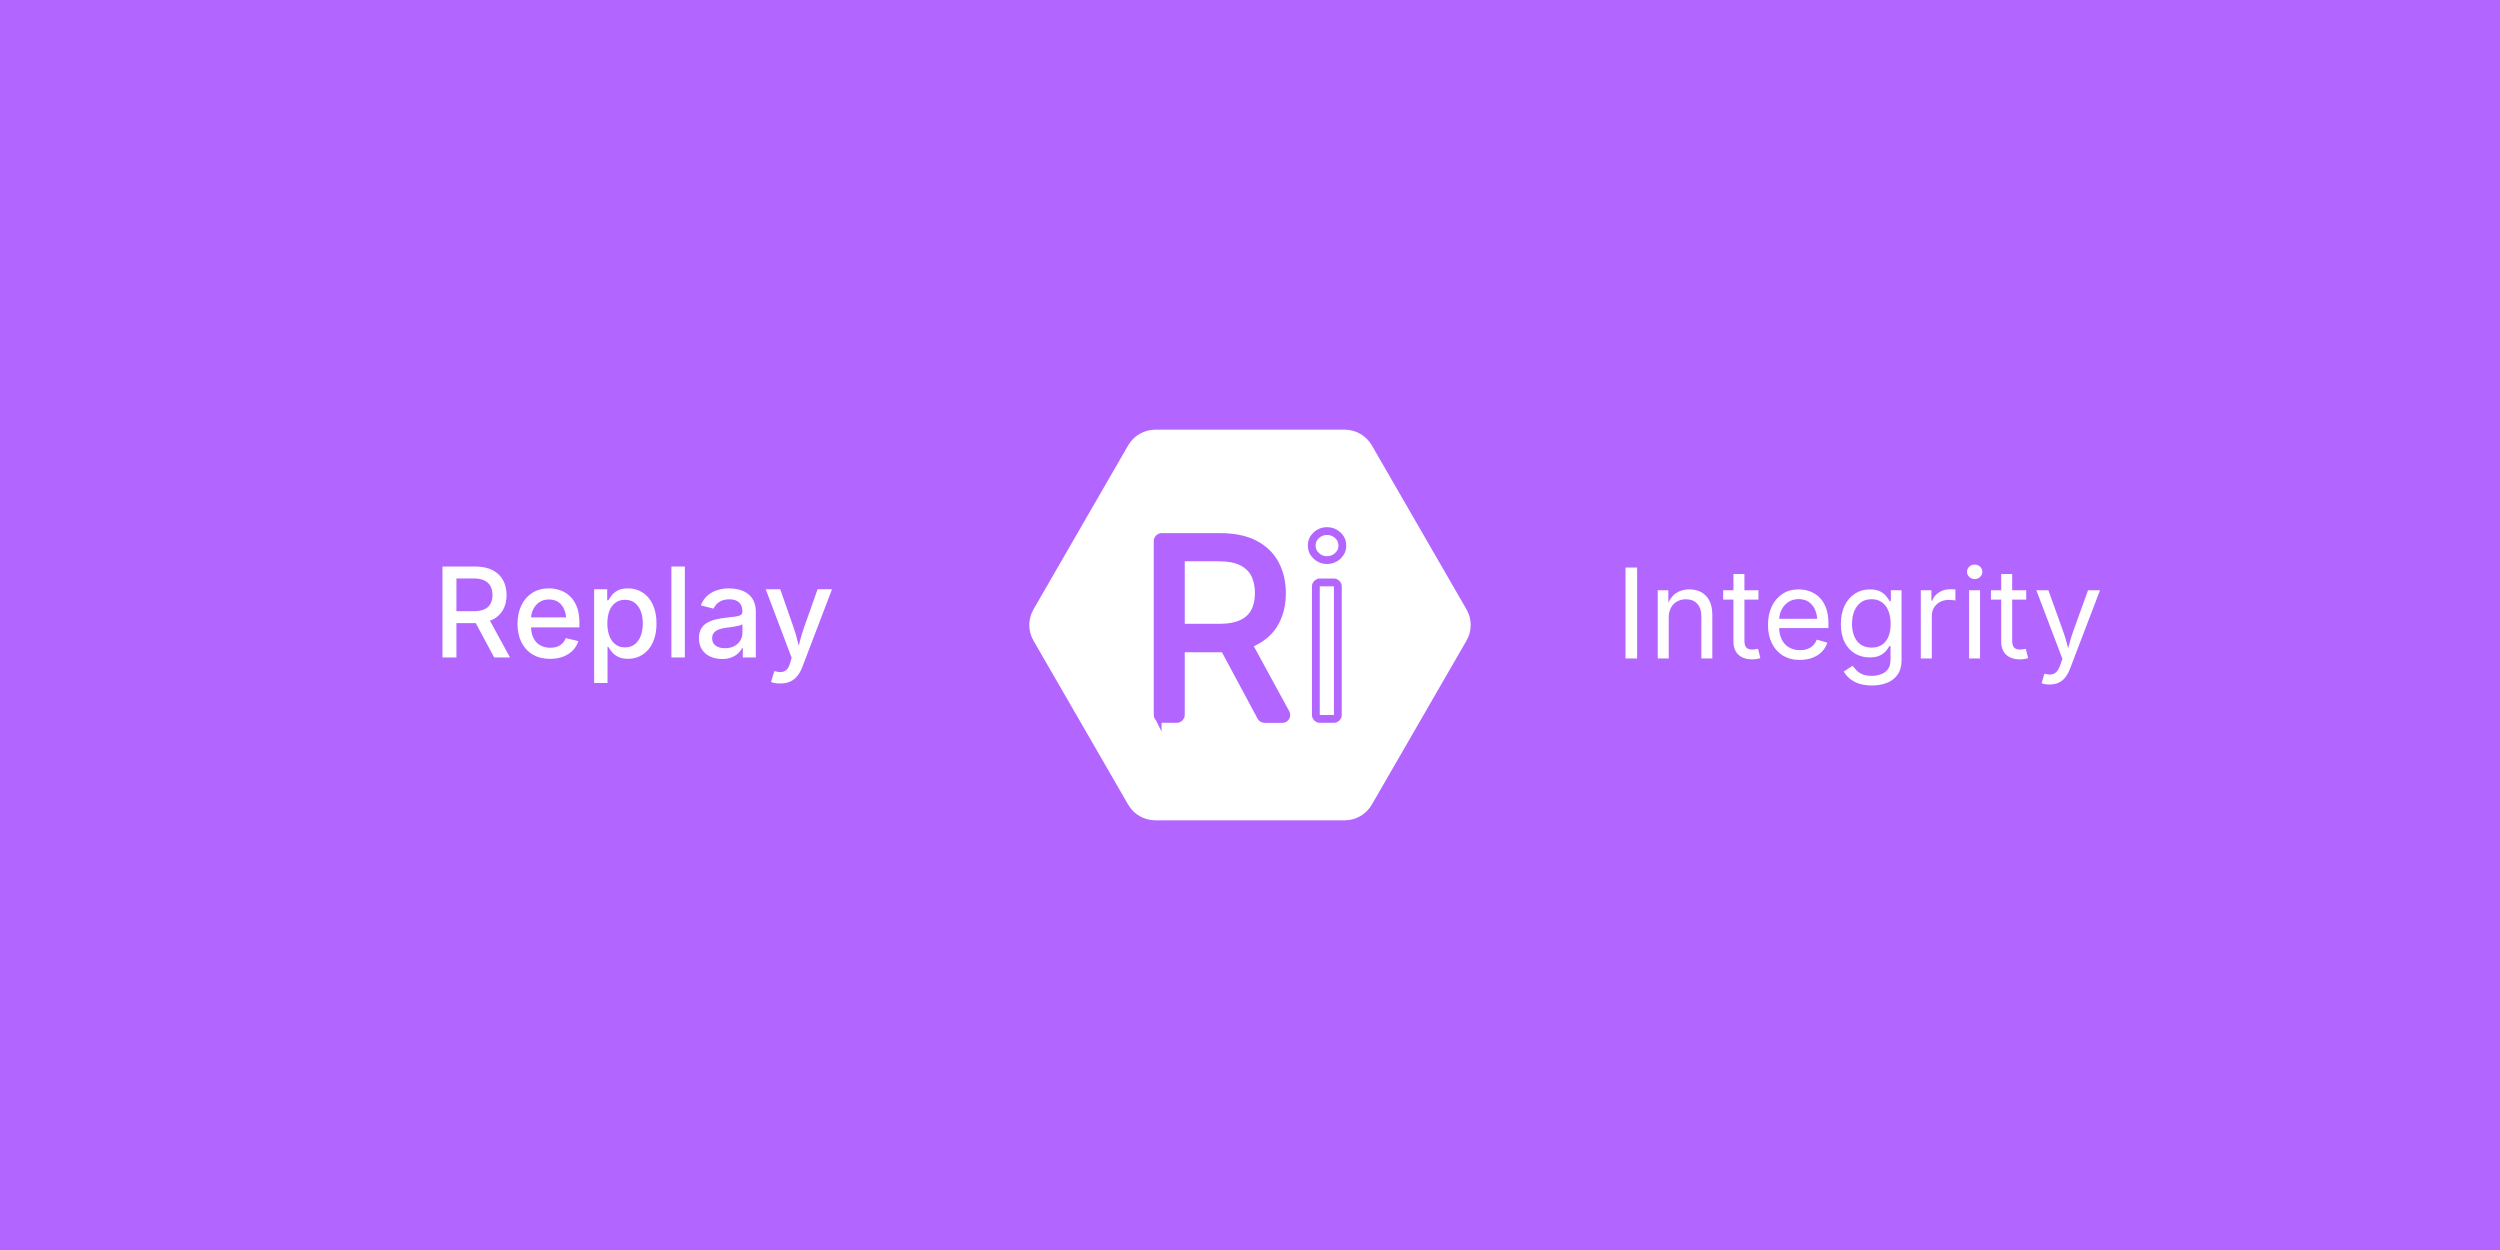
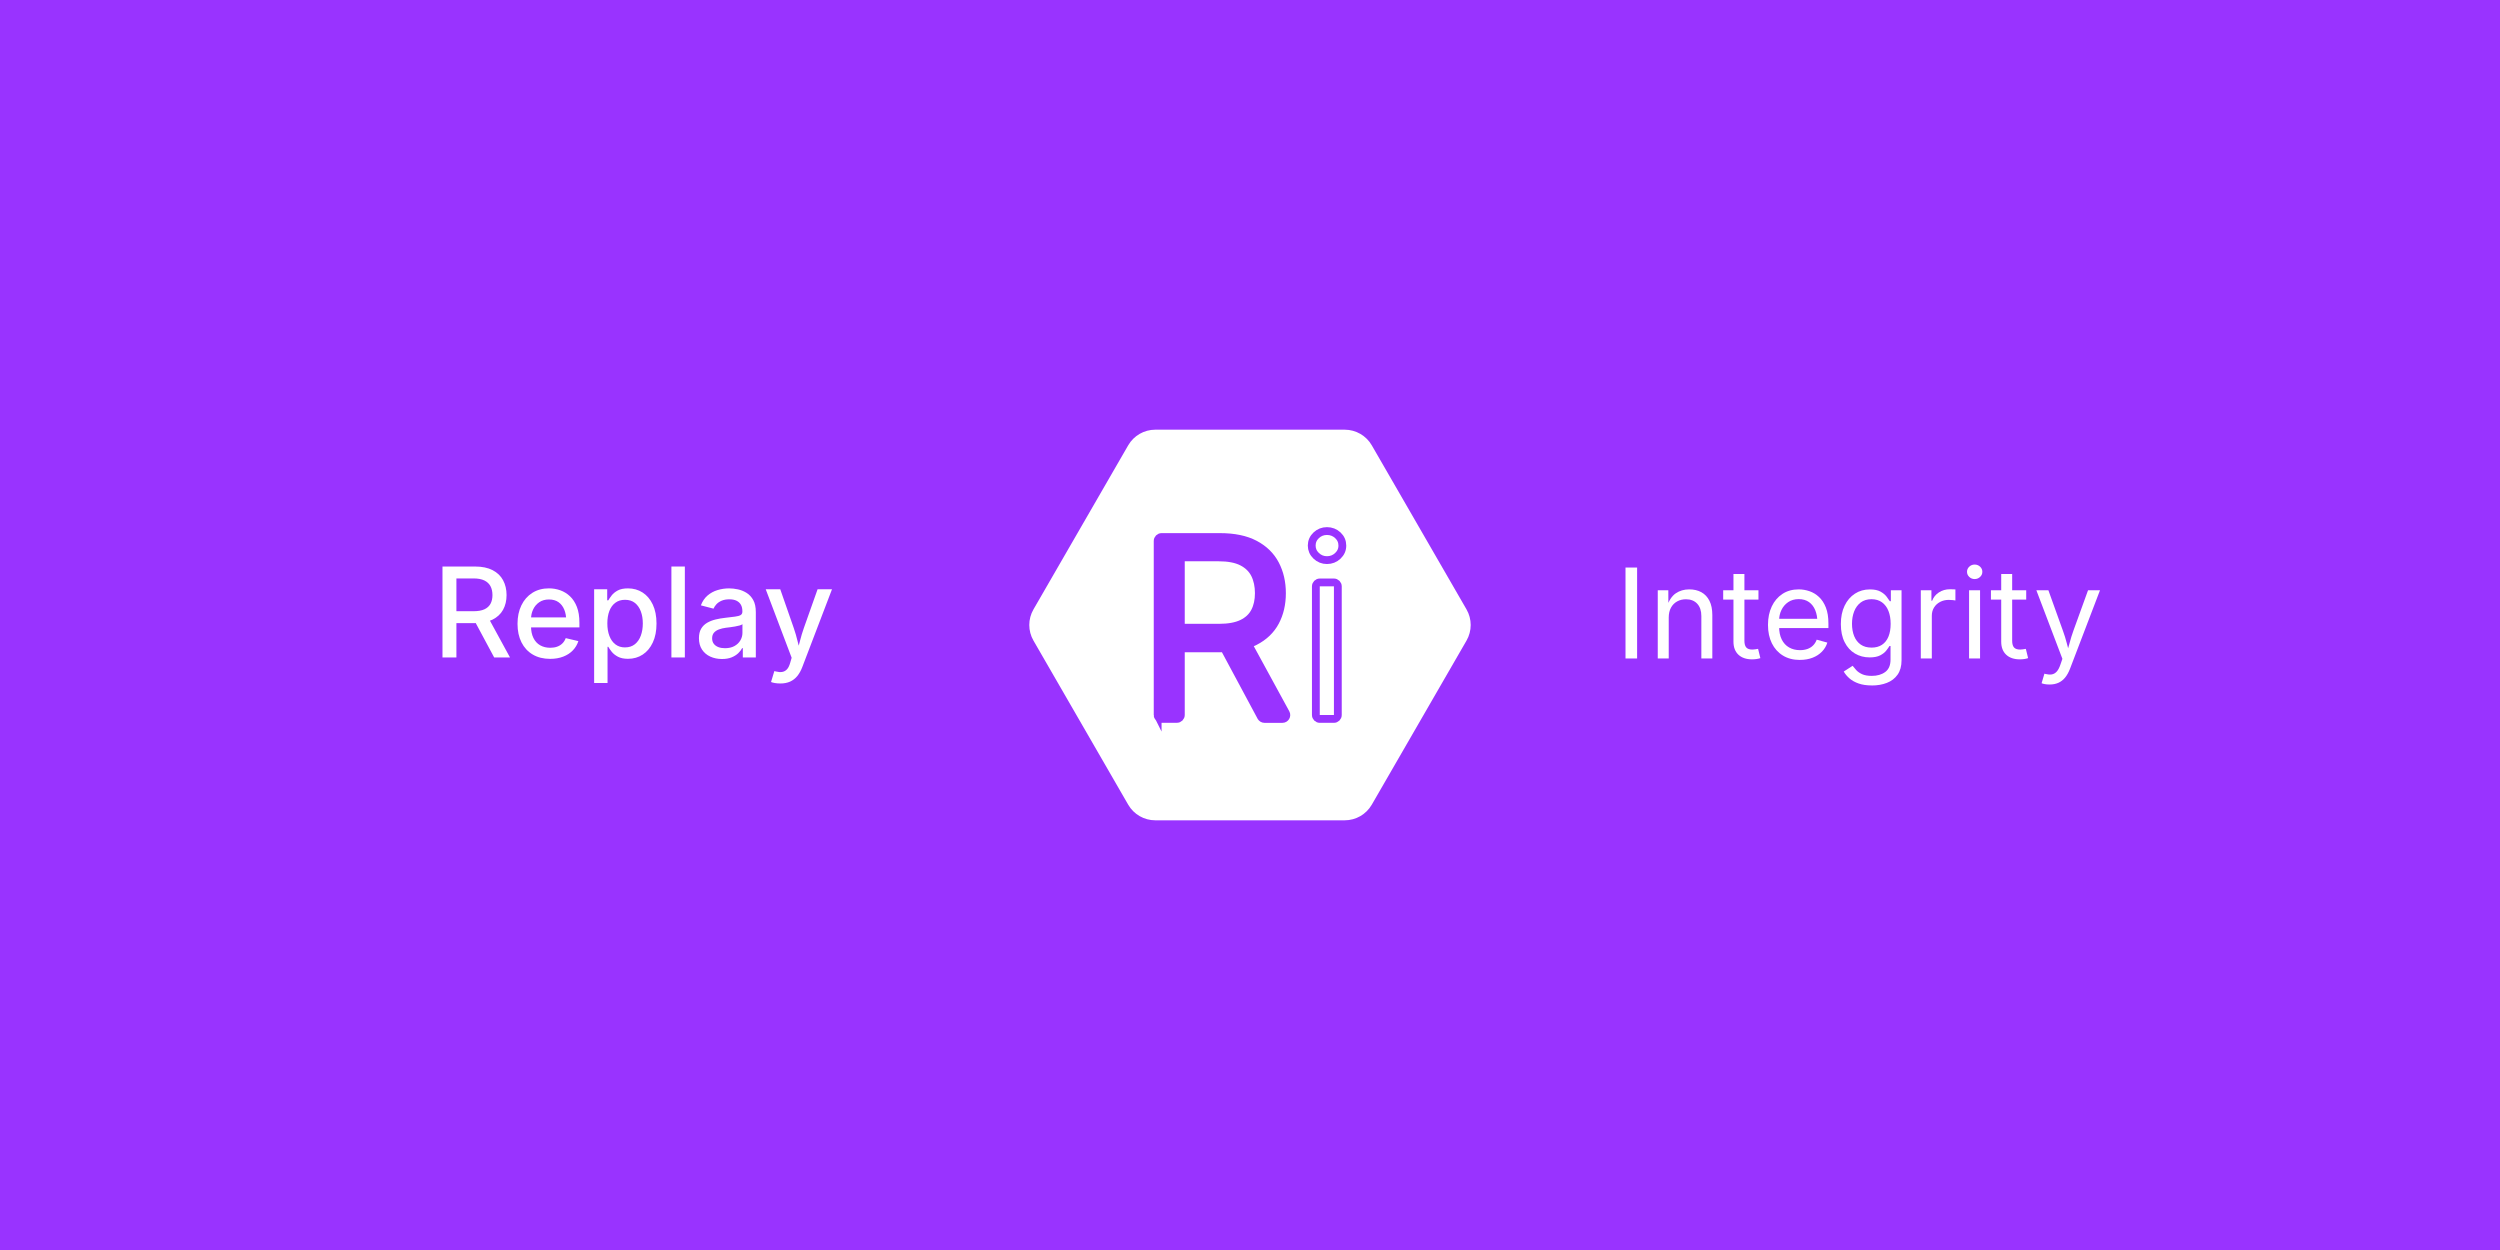
<svg xmlns="http://www.w3.org/2000/svg" id="_レイヤー_1" data-name="レイヤー 1" viewBox="0 0 1280 640">
  <defs>
    <style>
      .cls-1 {
+         fill: #fff;
+       }
+ 
+       .cls-2, .cls-3 {
+         fill: #93f;
+       }
+ 
+       .cls-4 {
        fill: none;
      }

-       .cls-1, .cls-2 {
-         stroke: #b366ff;
+       .cls-4, .cls-3 {
+         stroke: #93f;
        stroke-miterlimit: 10;
        stroke-width: 4px;
      }
- 
-       .cls-3, .cls-2 {
-         fill: #b366ff;
-       }
- 
-       .cls-4 {
-         fill: #fff;
-       }
    </style>
  </defs>
-   <rect class="cls-3" width="1280" height="640" />
+   <rect class="cls-2" width="1280" height="640" />
  <g>
-     <path class="cls-4" d="M702.35,228l48.5,84c2.86,4.95,2.86,11.05,0,16l-48.5,84c-2.86,4.95-8.14,8-13.86,8h-96.99c-5.72,0-11-3.05-13.86-8l-48.5-84c-2.86-4.95-2.86-11.05,0-16l48.5-84c2.86-4.95,8.14-8,13.86-8h96.99c5.72,0,11,3.05,13.86,8Z" />
+     <path class="cls-1" d="M702.35,228l48.5,84c2.86,4.95,2.86,11.05,0,16l-48.5,84c-2.86,4.95-8.14,8-13.86,8h-96.99c-5.72,0-11-3.05-13.86-8l-48.5-84c-2.86-4.95-2.86-11.05,0-16l48.5-84c2.86-4.95,8.14-8,13.86-8h96.99c5.72,0,11,3.05,13.86,8Z" />
    <g>
-       <path class="cls-2" d="M592.72,366.09v-89.13c0-1.1.9-2,2-2h29.88c7.25,0,13.22,1.24,17.91,3.72,4.69,2.48,8.17,5.89,10.44,10.22,2.27,4.33,3.41,9.27,3.41,14.81s-1.14,10.44-3.41,14.69c-2.27,4.25-5.74,7.57-10.41,9.97-4.67,2.4-10.63,3.59-17.88,3.59h-25.31v-10.56h24.75c4.92,0,8.86-.72,11.84-2.16,2.98-1.44,5.16-3.48,6.53-6.13,1.38-2.65,2.06-5.78,2.06-9.41s-.69-6.93-2.06-9.66c-1.38-2.73-3.56-4.85-6.56-6.38-3-1.52-6.98-2.28-11.94-2.28h-19.38v80.69c0,1.1-.9,2-2,2h-7.88c-1.1,0-2-.9-2-2ZM645.65,367.04l-21.93-40.88h13.38l21.26,38.98c.73,1.33-.24,2.96-1.76,2.96h-9.18c-.74,0-1.41-.41-1.76-1.05Z" />
-       <path class="cls-1" d="M679.41,286.78c-2.13,0-3.96-.73-5.5-2.19-1.54-1.46-2.31-3.21-2.31-5.25s.77-3.84,2.31-5.28c1.54-1.44,3.38-2.16,5.5-2.16s4.02.72,5.56,2.16c1.54,1.44,2.31,3.2,2.31,5.28s-.77,3.79-2.31,5.25c-1.54,1.46-3.4,2.19-5.56,2.19ZM673.72,366.09v-65.88c0-1.1.9-2,2-2h7.25c1.1,0,2,.9,2,2v65.88c0,1.1-.9,2-2,2h-7.25c-1.1,0-2-.9-2-2Z" />
+       <path class="cls-3" d="M592.72,366.09v-89.13c0-1.1.9-2,2-2h29.88c7.25,0,13.22,1.24,17.91,3.72,4.69,2.48,8.17,5.89,10.44,10.22,2.27,4.33,3.41,9.27,3.41,14.81s-1.14,10.44-3.41,14.69c-2.27,4.25-5.74,7.57-10.41,9.97-4.67,2.4-10.63,3.59-17.88,3.59h-25.31v-10.56h24.75c4.92,0,8.86-.72,11.84-2.16,2.98-1.44,5.16-3.48,6.53-6.13,1.38-2.65,2.06-5.78,2.06-9.41s-.69-6.93-2.06-9.66c-1.38-2.73-3.56-4.85-6.56-6.38-3-1.52-6.98-2.28-11.94-2.28h-19.38v80.69c0,1.1-.9,2-2,2h-7.88c-1.1,0-2-.9-2-2ZM645.65,367.04l-21.93-40.88h13.38l21.26,38.98c.73,1.33-.24,2.96-1.76,2.96h-9.18c-.74,0-1.41-.41-1.76-1.05Z" />
+       <path class="cls-4" d="M679.41,286.78c-2.13,0-3.96-.73-5.5-2.19-1.54-1.46-2.31-3.21-2.31-5.25s.77-3.84,2.31-5.28c1.54-1.44,3.38-2.16,5.5-2.16s4.02.72,5.56,2.16c1.54,1.44,2.31,3.2,2.31,5.28s-.77,3.79-2.31,5.25c-1.54,1.46-3.4,2.19-5.56,2.19ZM673.72,366.09v-65.88c0-1.1.9-2,2-2h7.25c1.1,0,2,.9,2,2v65.88c0,1.1-.9,2-2,2h-7.25c-1.1,0-2-.9-2-2Z" />
    </g>
  </g>
  <g>
-     <path class="cls-4" d="M226.55,336.62v-46.56h16.69c3.58,0,6.57.62,8.97,1.86,2.4,1.24,4.19,2.96,5.38,5.17,1.19,2.21,1.78,4.74,1.78,7.59s-.6,5.39-1.8,7.55c-1.2,2.16-3,3.83-5.39,5.02-2.4,1.19-5.4,1.78-9,1.78h-12.53v-6.09h11.84c2.29,0,4.14-.33,5.55-.98s2.44-1.6,3.11-2.83c.67-1.23,1-2.71,1-4.44s-.33-3.26-1-4.53c-.67-1.27-1.71-2.25-3.12-2.95-1.42-.7-3.28-1.05-5.59-1.05h-8.75v40.47h-7.12ZM253.02,336.62l-11.28-21.03h7.91l11.47,21.03h-8.09Z" />
-     <path class="cls-4" d="M281.67,337.34c-3.44,0-6.41-.74-8.91-2.22-2.5-1.48-4.42-3.56-5.77-6.25s-2.02-5.84-2.02-9.47.66-6.74,1.98-9.47c1.32-2.73,3.19-4.86,5.61-6.39,2.42-1.53,5.25-2.3,8.5-2.3,2,0,3.93.33,5.78.98,1.85.66,3.52,1.68,5,3.08,1.48,1.4,2.65,3.2,3.52,5.42.86,2.22,1.3,4.91,1.3,8.08v2.44h-27.84v-5.12h24.31l-3.22,1.69c0-2.15-.33-4.04-1-5.67-.67-1.63-1.65-2.91-2.95-3.83-1.3-.92-2.93-1.38-4.89-1.38s-3.59.47-4.97,1.41-2.42,2.17-3.14,3.7-1.08,3.2-1.08,5.02v3.5c0,2.4.41,4.42,1.23,6.08.82,1.66,1.97,2.91,3.45,3.75,1.48.84,3.2,1.27,5.16,1.27,1.29,0,2.46-.18,3.5-.55,1.04-.36,1.94-.92,2.7-1.66.76-.74,1.34-1.65,1.73-2.73l6.47,1.53c-.56,1.79-1.51,3.38-2.83,4.75-1.32,1.38-2.97,2.44-4.94,3.2s-4.2,1.14-6.7,1.14Z" />
-     <path class="cls-4" d="M304.2,349.69v-48h6.69v5.69h.56c.42-.73.99-1.57,1.73-2.53.74-.96,1.77-1.8,3.09-2.52,1.32-.72,3.08-1.08,5.27-1.08,2.79,0,5.29.71,7.48,2.12,2.2,1.42,3.93,3.47,5.2,6.16,1.27,2.69,1.91,5.93,1.91,9.72s-.62,6.97-1.88,9.67c-1.25,2.7-2.97,4.77-5.17,6.22-2.2,1.45-4.71,2.17-7.55,2.17-2.1,0-3.83-.36-5.17-1.08s-2.4-1.56-3.16-2.52c-.76-.96-1.35-1.81-1.77-2.56h-.38v18.53h-6.88ZM320.02,331.47c2,0,3.68-.54,5.03-1.62,1.35-1.08,2.37-2.55,3.05-4.41.68-1.85,1.02-3.94,1.02-6.25s-.34-4.35-1.02-6.17c-.68-1.82-1.69-3.27-3.03-4.33s-3.03-1.59-5.05-1.59-3.61.51-4.97,1.52c-1.35,1.01-2.38,2.42-3.06,4.22-.69,1.8-1.03,3.92-1.03,6.36s.35,4.55,1.05,6.39c.7,1.84,1.72,3.29,3.08,4.33,1.35,1.04,3,1.56,4.94,1.56Z" />
-     <path class="cls-4" d="M350.64,290.06v46.56h-6.88v-46.56h6.88Z" />
-     <path class="cls-4" d="M369.67,337.41c-2.21,0-4.21-.41-6-1.23-1.79-.82-3.21-2.03-4.25-3.61-1.04-1.58-1.56-3.52-1.56-5.81,0-1.98.38-3.6,1.14-4.88.76-1.27,1.79-2.28,3.09-3.03,1.3-.75,2.75-1.31,4.34-1.69s3.21-.66,4.86-.84c2.06-.25,3.74-.45,5.03-.61,1.29-.16,2.24-.42,2.86-.78.61-.36.92-.95.92-1.77v-.19c0-1.31-.25-2.42-.75-3.31-.5-.9-1.25-1.59-2.23-2.08-.99-.49-2.22-.73-3.7-.73s-2.83.23-3.92.7-1.98,1.07-2.66,1.8c-.68.73-1.18,1.49-1.52,2.28l-6.47-1.69c.79-2.08,1.93-3.76,3.41-5.03,1.48-1.27,3.18-2.2,5.09-2.78,1.92-.58,3.9-.88,5.94-.88,1.42,0,2.92.17,4.5.5,1.58.33,3.07.94,4.47,1.81,1.4.88,2.53,2.1,3.41,3.69.88,1.58,1.31,3.65,1.31,6.19v23.19h-6.66v-4.78h-.34c-.46.9-1.14,1.77-2.03,2.62-.9.85-2.03,1.56-3.39,2.11-1.36.55-3,.83-4.89.83ZM371.2,331.88c1.88,0,3.48-.36,4.81-1.09,1.33-.73,2.35-1.7,3.06-2.91.71-1.21,1.06-2.49,1.06-3.84v-4.47c-.25.25-.72.47-1.42.67-.7.2-1.5.38-2.39.53-.9.16-1.76.29-2.59.39-.83.1-1.52.19-2.06.25-1.29.17-2.47.45-3.55.84-1.07.4-1.93.96-2.56,1.69-.64.73-.95,1.7-.95,2.91,0,1.1.29,2.03.86,2.78.57.75,1.35,1.31,2.33,1.69.98.38,2.11.56,3.41.56Z" />
-     <path class="cls-4" d="M394.77,349.19l1.69-5.59.78.19c1.19.31,2.25.4,3.2.25.95-.15,1.77-.59,2.47-1.33.7-.74,1.25-1.86,1.67-3.36l.75-2.56-13.28-35.09h7.44l6.91,19.84c.77,2.21,1.41,4.41,1.92,6.59.51,2.19,1.07,4.37,1.67,6.53h-2.12c.6-2.17,1.18-4.35,1.73-6.55.55-2.2,1.21-4.39,1.98-6.58l7.03-19.84h7.38l-15.19,39.78c-.71,1.88-1.58,3.44-2.61,4.69s-2.26,2.19-3.67,2.83c-1.42.63-3.06.95-4.94.95-1.08,0-2.05-.08-2.91-.23-.85-.16-1.49-.33-1.91-.52Z" />
+     <path class="cls-1" d="M226.55,336.62v-46.56h16.69c3.58,0,6.57.62,8.97,1.86,2.4,1.24,4.19,2.96,5.37,5.17,1.19,2.21,1.78,4.74,1.78,7.59s-.6,5.39-1.8,7.55c-1.2,2.16-3,3.83-5.39,5.02-2.4,1.19-5.4,1.78-9,1.78h-12.53v-6.09h11.84c2.29,0,4.14-.33,5.55-.98s2.44-1.6,3.11-2.83c.67-1.23,1-2.71,1-4.44s-.33-3.26-1-4.53c-.67-1.27-1.71-2.25-3.12-2.95-1.42-.7-3.28-1.05-5.59-1.05h-8.75v40.47h-7.12ZM253.02,336.62l-11.28-21.03h7.91l11.47,21.03h-8.09Z" />
+     <path class="cls-1" d="M281.67,337.34c-3.44,0-6.41-.74-8.91-2.22-2.5-1.48-4.42-3.56-5.77-6.25s-2.02-5.84-2.02-9.47.66-6.74,1.98-9.47c1.32-2.73,3.19-4.86,5.61-6.39,2.42-1.53,5.25-2.3,8.5-2.3,2,0,3.93.33,5.78.98,1.85.66,3.52,1.68,5,3.08,1.48,1.4,2.65,3.2,3.52,5.42.86,2.22,1.3,4.91,1.3,8.08v2.44h-27.84v-5.12h24.31l-3.22,1.69c0-2.15-.33-4.04-1-5.67-.67-1.63-1.65-2.91-2.95-3.83-1.3-.92-2.93-1.38-4.89-1.38s-3.59.47-4.97,1.41-2.42,2.17-3.14,3.7-1.08,3.2-1.08,5.02v3.5c0,2.4.41,4.42,1.23,6.08.82,1.66,1.97,2.91,3.45,3.75,1.48.84,3.2,1.27,5.16,1.27,1.29,0,2.46-.18,3.5-.55,1.04-.36,1.94-.92,2.7-1.66.76-.74,1.34-1.65,1.73-2.73l6.47,1.53c-.56,1.79-1.51,3.38-2.83,4.75-1.32,1.38-2.97,2.44-4.94,3.2s-4.2,1.14-6.7,1.14Z" />
+     <path class="cls-1" d="M304.2,349.69v-48h6.69v5.69h.56c.42-.73.99-1.57,1.73-2.53.74-.96,1.77-1.8,3.09-2.52,1.32-.72,3.08-1.08,5.27-1.08,2.79,0,5.29.71,7.48,2.12,2.2,1.42,3.93,3.47,5.2,6.16,1.27,2.69,1.91,5.93,1.91,9.72s-.62,6.97-1.88,9.67c-1.25,2.7-2.97,4.77-5.17,6.22-2.2,1.45-4.71,2.17-7.55,2.17-2.1,0-3.83-.36-5.17-1.08s-2.4-1.56-3.16-2.52c-.76-.96-1.35-1.81-1.77-2.56h-.37v18.53h-6.87ZM320.02,331.47c2,0,3.68-.54,5.03-1.62,1.35-1.08,2.37-2.55,3.05-4.41.68-1.85,1.02-3.94,1.02-6.25s-.34-4.35-1.02-6.17c-.68-1.82-1.69-3.27-3.03-4.33s-3.03-1.59-5.05-1.59-3.61.51-4.97,1.52c-1.35,1.01-2.38,2.42-3.06,4.22-.69,1.8-1.03,3.92-1.03,6.36s.35,4.55,1.05,6.39c.7,1.84,1.72,3.29,3.08,4.33,1.35,1.04,3,1.56,4.94,1.56Z" />
+     <path class="cls-1" d="M350.64,290.06v46.56h-6.88v-46.56h6.88Z" />
+     <path class="cls-1" d="M369.67,337.41c-2.21,0-4.21-.41-6-1.23-1.79-.82-3.21-2.03-4.25-3.61-1.04-1.58-1.56-3.52-1.56-5.81,0-1.98.38-3.6,1.14-4.88.76-1.27,1.79-2.28,3.09-3.03,1.3-.75,2.75-1.31,4.34-1.69s3.21-.66,4.86-.84c2.06-.25,3.74-.45,5.03-.61,1.29-.16,2.24-.42,2.86-.78.61-.36.92-.95.92-1.77v-.19c0-1.31-.25-2.42-.75-3.31-.5-.9-1.25-1.59-2.23-2.08-.99-.49-2.22-.73-3.7-.73s-2.83.23-3.92.7-1.98,1.07-2.66,1.8c-.68.73-1.18,1.49-1.52,2.28l-6.47-1.69c.79-2.08,1.93-3.76,3.41-5.03,1.48-1.27,3.18-2.2,5.09-2.78,1.92-.58,3.9-.88,5.94-.88,1.42,0,2.92.17,4.5.5,1.58.33,3.07.94,4.47,1.81,1.4.88,2.53,2.1,3.41,3.69.88,1.58,1.31,3.65,1.31,6.19v23.19h-6.66v-4.78h-.34c-.46.9-1.14,1.77-2.03,2.62-.9.85-2.03,1.56-3.39,2.11-1.36.55-3,.83-4.89.83ZM371.2,331.88c1.87,0,3.48-.36,4.81-1.09,1.33-.73,2.35-1.7,3.06-2.91.71-1.21,1.06-2.49,1.06-3.84v-4.47c-.25.25-.72.47-1.42.67-.7.2-1.5.38-2.39.53-.9.16-1.76.29-2.59.39-.83.1-1.52.19-2.06.25-1.29.17-2.47.45-3.55.84-1.07.4-1.93.96-2.56,1.69-.64.73-.95,1.7-.95,2.91,0,1.1.29,2.03.86,2.78.57.75,1.35,1.31,2.33,1.69.98.38,2.11.56,3.41.56Z" />
+     <path class="cls-1" d="M394.77,349.19l1.69-5.59.78.19c1.19.31,2.25.4,3.2.25.95-.15,1.77-.59,2.47-1.33.7-.74,1.25-1.86,1.67-3.36l.75-2.56-13.28-35.09h7.44l6.91,19.84c.77,2.21,1.41,4.41,1.92,6.59.51,2.19,1.07,4.37,1.67,6.53h-2.12c.6-2.17,1.18-4.35,1.73-6.55.55-2.2,1.21-4.39,1.98-6.58l7.03-19.84h7.38l-15.19,39.78c-.71,1.88-1.58,3.44-2.61,4.69s-2.26,2.19-3.67,2.83c-1.42.63-3.06.95-4.94.95-1.08,0-2.05-.08-2.91-.23-.85-.16-1.49-.33-1.91-.52Z" />
  </g>
  <g>
-     <path class="cls-4" d="M838.2,290.58v46.56h-5.94v-46.56h5.94Z" />
-     <path class="cls-4" d="M854.39,316.2v20.94h-5.62v-34.94h5.41l.03,8.47h-.78c1.06-3.23,2.58-5.52,4.55-6.88,1.97-1.35,4.28-2.03,6.92-2.03,2.35,0,4.42.48,6.19,1.45,1.77.97,3.15,2.43,4.14,4.38.99,1.95,1.48,4.4,1.48,7.36v22.19h-5.62v-21.72c0-2.69-.7-4.79-2.11-6.31-1.41-1.52-3.33-2.28-5.77-2.28-1.67,0-3.17.36-4.5,1.09-1.33.73-2.39,1.79-3.16,3.19-.77,1.4-1.16,3.09-1.16,5.09Z" />
-     <path class="cls-4" d="M900.33,302.2v4.81h-18.06v-4.81h18.06ZM887.52,293.89h5.62v34.19c0,1.56.32,2.7.95,3.42.63.72,1.69,1.08,3.17,1.08.35,0,.81-.04,1.36-.12.55-.08,1.06-.17,1.52-.25l1.16,4.75c-.58.21-1.25.36-1.98.47-.74.1-1.47.16-2.2.16-3.02,0-5.38-.8-7.06-2.39s-2.53-3.82-2.53-6.67v-34.62Z" />
-     <path class="cls-4" d="M921.58,337.89c-3.38,0-6.29-.75-8.73-2.25-2.45-1.5-4.33-3.59-5.66-6.28-1.32-2.69-1.98-5.82-1.98-9.41s.65-6.74,1.94-9.47c1.29-2.73,3.12-4.86,5.48-6.41,2.36-1.54,5.13-2.31,8.3-2.31,1.85,0,3.68.31,5.48.92,1.8.61,3.44,1.6,4.91,2.97,1.47,1.36,2.64,3.16,3.52,5.39.88,2.23,1.31,4.96,1.31,8.19v2.34h-27.12v-4.75h24.09l-2.62,1.75c0-2.29-.36-4.33-1.08-6.11s-1.79-3.18-3.2-4.19c-1.42-1.01-3.18-1.52-5.28-1.52s-3.91.52-5.41,1.55-2.65,2.38-3.44,4.03c-.79,1.66-1.19,3.43-1.19,5.33v3.16c0,2.58.45,4.78,1.34,6.58.9,1.8,2.15,3.17,3.77,4.09,1.61.93,3.48,1.39,5.61,1.39,1.38,0,2.62-.2,3.75-.59,1.12-.4,2.09-.99,2.91-1.8.81-.8,1.44-1.8,1.88-2.98l5.44,1.5c-.54,1.75-1.46,3.29-2.75,4.62-1.29,1.33-2.89,2.38-4.8,3.12s-4.06,1.12-6.45,1.12Z" />
-     <path class="cls-4" d="M958.36,350.95c-2.58,0-4.82-.33-6.7-.98-1.89-.66-3.45-1.53-4.7-2.61-1.25-1.08-2.24-2.26-2.97-3.53l4.56-2.94c.5.67,1.12,1.41,1.86,2.22.74.81,1.74,1.5,3,2.08,1.26.57,2.91.86,4.95.86,2.79,0,5.09-.67,6.89-2,1.8-1.33,2.7-3.44,2.7-6.31v-7h-.53c-.4.67-.95,1.46-1.67,2.38-.72.92-1.75,1.72-3.09,2.42-1.34.7-3.14,1.05-5.39,1.05-2.79,0-5.3-.66-7.53-1.98-2.23-1.32-3.99-3.25-5.28-5.8-1.29-2.54-1.94-5.63-1.94-9.28s.63-6.73,1.91-9.39c1.27-2.66,3.03-4.71,5.27-6.17,2.24-1.46,4.81-2.19,7.7-2.19,2.25,0,4.05.37,5.39,1.11,1.34.74,2.38,1.59,3.11,2.55.73.96,1.29,1.75,1.69,2.38h.53v-5.59h5.47v35.84c0,3-.68,5.45-2.03,7.36-1.35,1.91-3.18,3.31-5.48,4.2-2.3.9-4.87,1.34-7.7,1.34ZM958.2,331.58c2.12,0,3.92-.48,5.38-1.45,1.46-.97,2.56-2.36,3.31-4.19.75-1.82,1.12-4,1.12-6.55s-.37-4.66-1.11-6.55c-.74-1.89-1.84-3.36-3.3-4.44-1.46-1.07-3.26-1.61-5.41-1.61s-4.05.57-5.53,1.7c-1.48,1.14-2.59,2.65-3.33,4.55-.74,1.9-1.11,4.01-1.11,6.34s.38,4.51,1.12,6.34c.75,1.83,1.86,3.27,3.34,4.3,1.48,1.03,3.31,1.55,5.5,1.55Z" />
-     <path class="cls-4" d="M983.45,337.14v-34.94h5.44v5.38h.38c.65-1.77,1.8-3.19,3.45-4.27,1.66-1.07,3.53-1.61,5.61-1.61.42,0,.91.01,1.48.03.57.02,1.03.04,1.36.06v5.66c-.17-.04-.58-.1-1.25-.19-.67-.08-1.38-.12-2.12-.12-1.67,0-3.16.35-4.48,1.05-1.32.7-2.36,1.66-3.11,2.88s-1.12,2.62-1.12,4.2v21.88h-5.62Z" />
-     <path class="cls-4" d="M1011.02,296.48c-1.06,0-1.98-.36-2.75-1.09-.77-.73-1.16-1.6-1.16-2.62s.38-1.92,1.16-2.64c.77-.72,1.69-1.08,2.75-1.08s2.01.36,2.78,1.08c.77.72,1.16,1.6,1.16,2.64s-.39,1.9-1.16,2.62c-.77.73-1.7,1.09-2.78,1.09ZM1008.17,337.14v-34.94h5.62v34.94h-5.62Z" />
-     <path class="cls-4" d="M1037.42,302.2v4.81h-18.06v-4.81h18.06ZM1024.61,293.89h5.62v34.19c0,1.56.32,2.7.95,3.42.63.72,1.69,1.08,3.17,1.08.35,0,.81-.04,1.36-.12.55-.08,1.06-.17,1.52-.25l1.16,4.75c-.58.21-1.25.36-1.98.47-.74.1-1.47.16-2.2.16-3.02,0-5.38-.8-7.06-2.39s-2.53-3.82-2.53-6.67v-34.62Z" />
-     <path class="cls-4" d="M1045.3,349.8l1.44-4.88.59.16c1.15.29,2.19.37,3.12.23.94-.14,1.78-.6,2.53-1.39.75-.79,1.41-2.02,1.97-3.69l1-2.91-13.34-35.12h6.16l7.44,20.72c.79,2.17,1.46,4.31,2,6.44.54,2.12,1.11,4.19,1.72,6.19h-2.06c.6-2,1.18-4.07,1.73-6.2.55-2.13,1.21-4.28,1.98-6.42l7.5-20.72h6.12l-15.34,40.16c-.71,1.85-1.56,3.38-2.55,4.58-.99,1.2-2.14,2.08-3.45,2.66-1.31.57-2.79.86-4.44.86-1,0-1.87-.07-2.59-.22-.73-.15-1.24-.29-1.53-.44Z" />
+     <path class="cls-1" d="M838.2,290.58v46.56h-5.94v-46.56h5.94Z" />
+     <path class="cls-1" d="M854.39,316.2v20.94h-5.62v-34.94h5.41l.03,8.47h-.78c1.06-3.23,2.58-5.52,4.55-6.88,1.97-1.35,4.28-2.03,6.92-2.03,2.35,0,4.42.48,6.19,1.45,1.77.97,3.15,2.43,4.14,4.38.99,1.95,1.48,4.4,1.48,7.36v22.19h-5.62v-21.72c0-2.69-.7-4.79-2.11-6.31-1.41-1.52-3.33-2.28-5.77-2.28-1.67,0-3.17.36-4.5,1.09-1.33.73-2.39,1.79-3.16,3.19-.77,1.4-1.16,3.09-1.16,5.09Z" />
+     <path class="cls-1" d="M900.33,302.2v4.81h-18.06v-4.81h18.06ZM887.52,293.89h5.62v34.19c0,1.56.32,2.7.95,3.42.63.72,1.69,1.08,3.17,1.08.35,0,.81-.04,1.36-.12.55-.08,1.06-.17,1.52-.25l1.16,4.75c-.58.21-1.25.36-1.98.47-.74.1-1.47.16-2.2.16-3.02,0-5.38-.8-7.06-2.39s-2.53-3.82-2.53-6.67v-34.62Z" />
+     <path class="cls-1" d="M921.58,337.89c-3.38,0-6.29-.75-8.73-2.25-2.45-1.5-4.33-3.59-5.66-6.28-1.32-2.69-1.98-5.82-1.98-9.41s.65-6.74,1.94-9.47c1.29-2.73,3.12-4.86,5.48-6.41,2.36-1.54,5.13-2.31,8.3-2.31,1.85,0,3.68.31,5.48.92,1.8.61,3.44,1.6,4.91,2.97,1.47,1.36,2.64,3.16,3.52,5.39.88,2.23,1.31,4.96,1.31,8.19v2.34h-27.12v-4.75h24.09l-2.62,1.75c0-2.29-.36-4.33-1.08-6.11s-1.79-3.18-3.2-4.19c-1.42-1.01-3.18-1.52-5.28-1.52s-3.91.52-5.41,1.55-2.65,2.38-3.44,4.03c-.79,1.66-1.19,3.43-1.19,5.33v3.16c0,2.58.45,4.78,1.34,6.58.9,1.8,2.15,3.17,3.77,4.09,1.61.93,3.48,1.39,5.61,1.39,1.38,0,2.62-.2,3.75-.59,1.12-.4,2.09-.99,2.91-1.8.81-.8,1.44-1.8,1.88-2.98l5.44,1.5c-.54,1.75-1.46,3.29-2.75,4.62-1.29,1.33-2.89,2.38-4.8,3.12s-4.06,1.12-6.45,1.12Z" />
+     <path class="cls-1" d="M958.36,350.95c-2.58,0-4.82-.33-6.7-.98-1.89-.66-3.45-1.53-4.7-2.61-1.25-1.08-2.24-2.26-2.97-3.53l4.56-2.94c.5.67,1.12,1.41,1.86,2.22.74.81,1.74,1.5,3,2.08,1.26.57,2.91.86,4.95.86,2.79,0,5.09-.67,6.89-2,1.8-1.33,2.7-3.44,2.7-6.31v-7h-.53c-.4.67-.95,1.46-1.67,2.38-.72.92-1.75,1.72-3.09,2.42-1.34.7-3.14,1.05-5.39,1.05-2.79,0-5.3-.66-7.53-1.98-2.23-1.32-3.99-3.25-5.28-5.8-1.29-2.54-1.94-5.63-1.94-9.28s.63-6.73,1.91-9.39c1.27-2.66,3.03-4.71,5.27-6.17,2.24-1.46,4.81-2.19,7.7-2.19,2.25,0,4.05.37,5.39,1.11,1.34.74,2.38,1.59,3.11,2.55.73.96,1.29,1.75,1.69,2.38h.53v-5.59h5.47v35.84c0,3-.68,5.45-2.03,7.36-1.35,1.91-3.18,3.31-5.48,4.2-2.3.9-4.87,1.34-7.7,1.34ZM958.2,331.58c2.12,0,3.92-.48,5.38-1.45,1.46-.97,2.56-2.36,3.31-4.19.75-1.82,1.12-4,1.12-6.55s-.37-4.66-1.11-6.55c-.74-1.89-1.84-3.36-3.3-4.44-1.46-1.07-3.26-1.61-5.41-1.61s-4.05.57-5.53,1.7c-1.48,1.14-2.59,2.65-3.33,4.55-.74,1.9-1.11,4.01-1.11,6.34s.38,4.51,1.12,6.34c.75,1.83,1.86,3.27,3.34,4.3,1.48,1.03,3.31,1.55,5.5,1.55Z" />
+     <path class="cls-1" d="M983.45,337.14v-34.94h5.44v5.38h.38c.65-1.77,1.8-3.19,3.45-4.27,1.66-1.07,3.53-1.61,5.61-1.61.42,0,.91.01,1.48.03.57.02,1.03.04,1.36.06v5.66c-.17-.04-.58-.1-1.25-.19-.67-.08-1.38-.12-2.12-.12-1.67,0-3.16.35-4.48,1.05-1.32.7-2.36,1.66-3.11,2.88s-1.12,2.62-1.12,4.2v21.88h-5.62Z" />
+     <path class="cls-1" d="M1011.02,296.48c-1.06,0-1.98-.36-2.75-1.09-.77-.73-1.16-1.6-1.16-2.62s.38-1.92,1.16-2.64c.77-.72,1.69-1.08,2.75-1.08s2.01.36,2.78,1.08c.77.72,1.16,1.6,1.16,2.64s-.39,1.9-1.16,2.62c-.77.73-1.7,1.09-2.78,1.09ZM1008.17,337.14v-34.94h5.62v34.94h-5.62Z" />
+     <path class="cls-1" d="M1037.42,302.2v4.81h-18.06v-4.81h18.06ZM1024.61,293.89h5.62v34.19c0,1.56.32,2.7.95,3.42.63.72,1.69,1.08,3.17,1.08.35,0,.81-.04,1.36-.12.55-.08,1.06-.17,1.52-.25l1.16,4.75c-.58.21-1.25.36-1.98.47-.74.1-1.47.16-2.2.16-3.02,0-5.38-.8-7.06-2.39s-2.53-3.82-2.53-6.67v-34.62Z" />
+     <path class="cls-1" d="M1045.3,349.8l1.44-4.88.59.16c1.15.29,2.19.37,3.12.23.94-.14,1.78-.6,2.53-1.39.75-.79,1.41-2.02,1.97-3.69l1-2.91-13.34-35.12h6.16l7.44,20.72c.79,2.17,1.46,4.31,2,6.44.54,2.12,1.11,4.19,1.72,6.19h-2.06c.6-2,1.18-4.07,1.73-6.2.55-2.13,1.21-4.28,1.98-6.42l7.5-20.72h6.12l-15.34,40.16c-.71,1.85-1.56,3.38-2.55,4.58-.99,1.2-2.14,2.08-3.45,2.66-1.31.57-2.79.86-4.44.86-1,0-1.87-.07-2.59-.22-.73-.15-1.24-.29-1.53-.44Z" />
  </g>
</svg>
